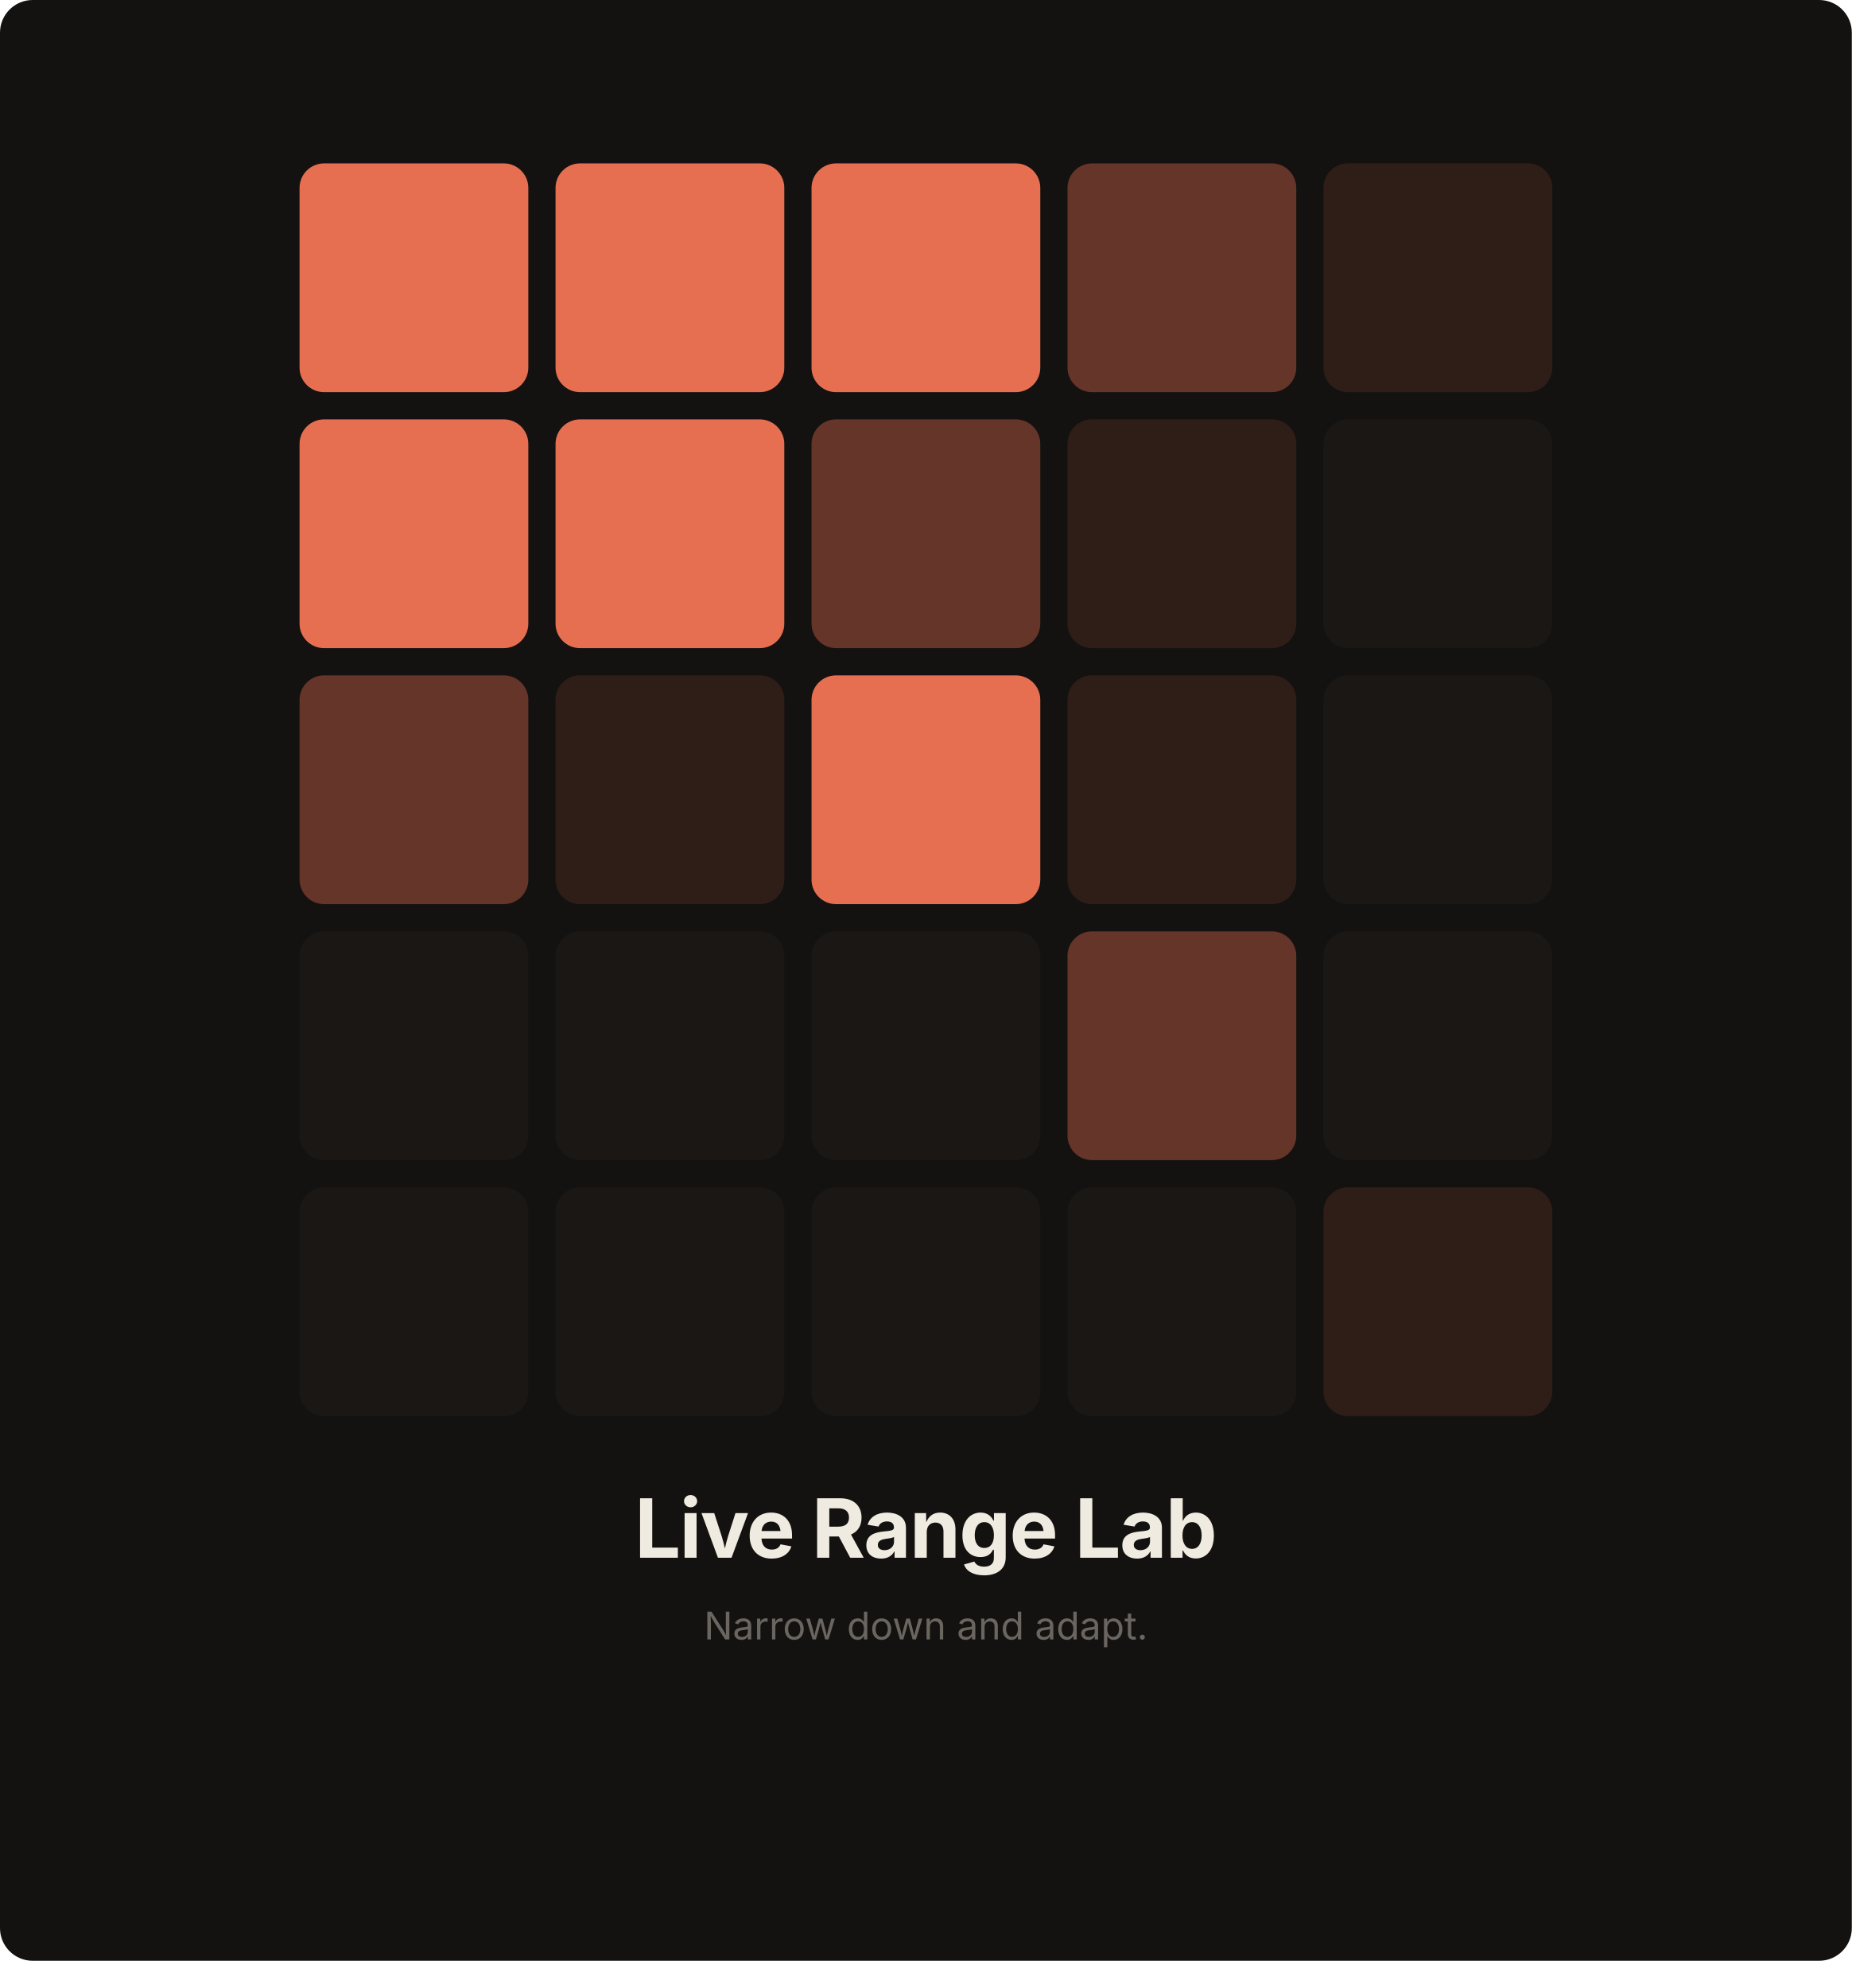
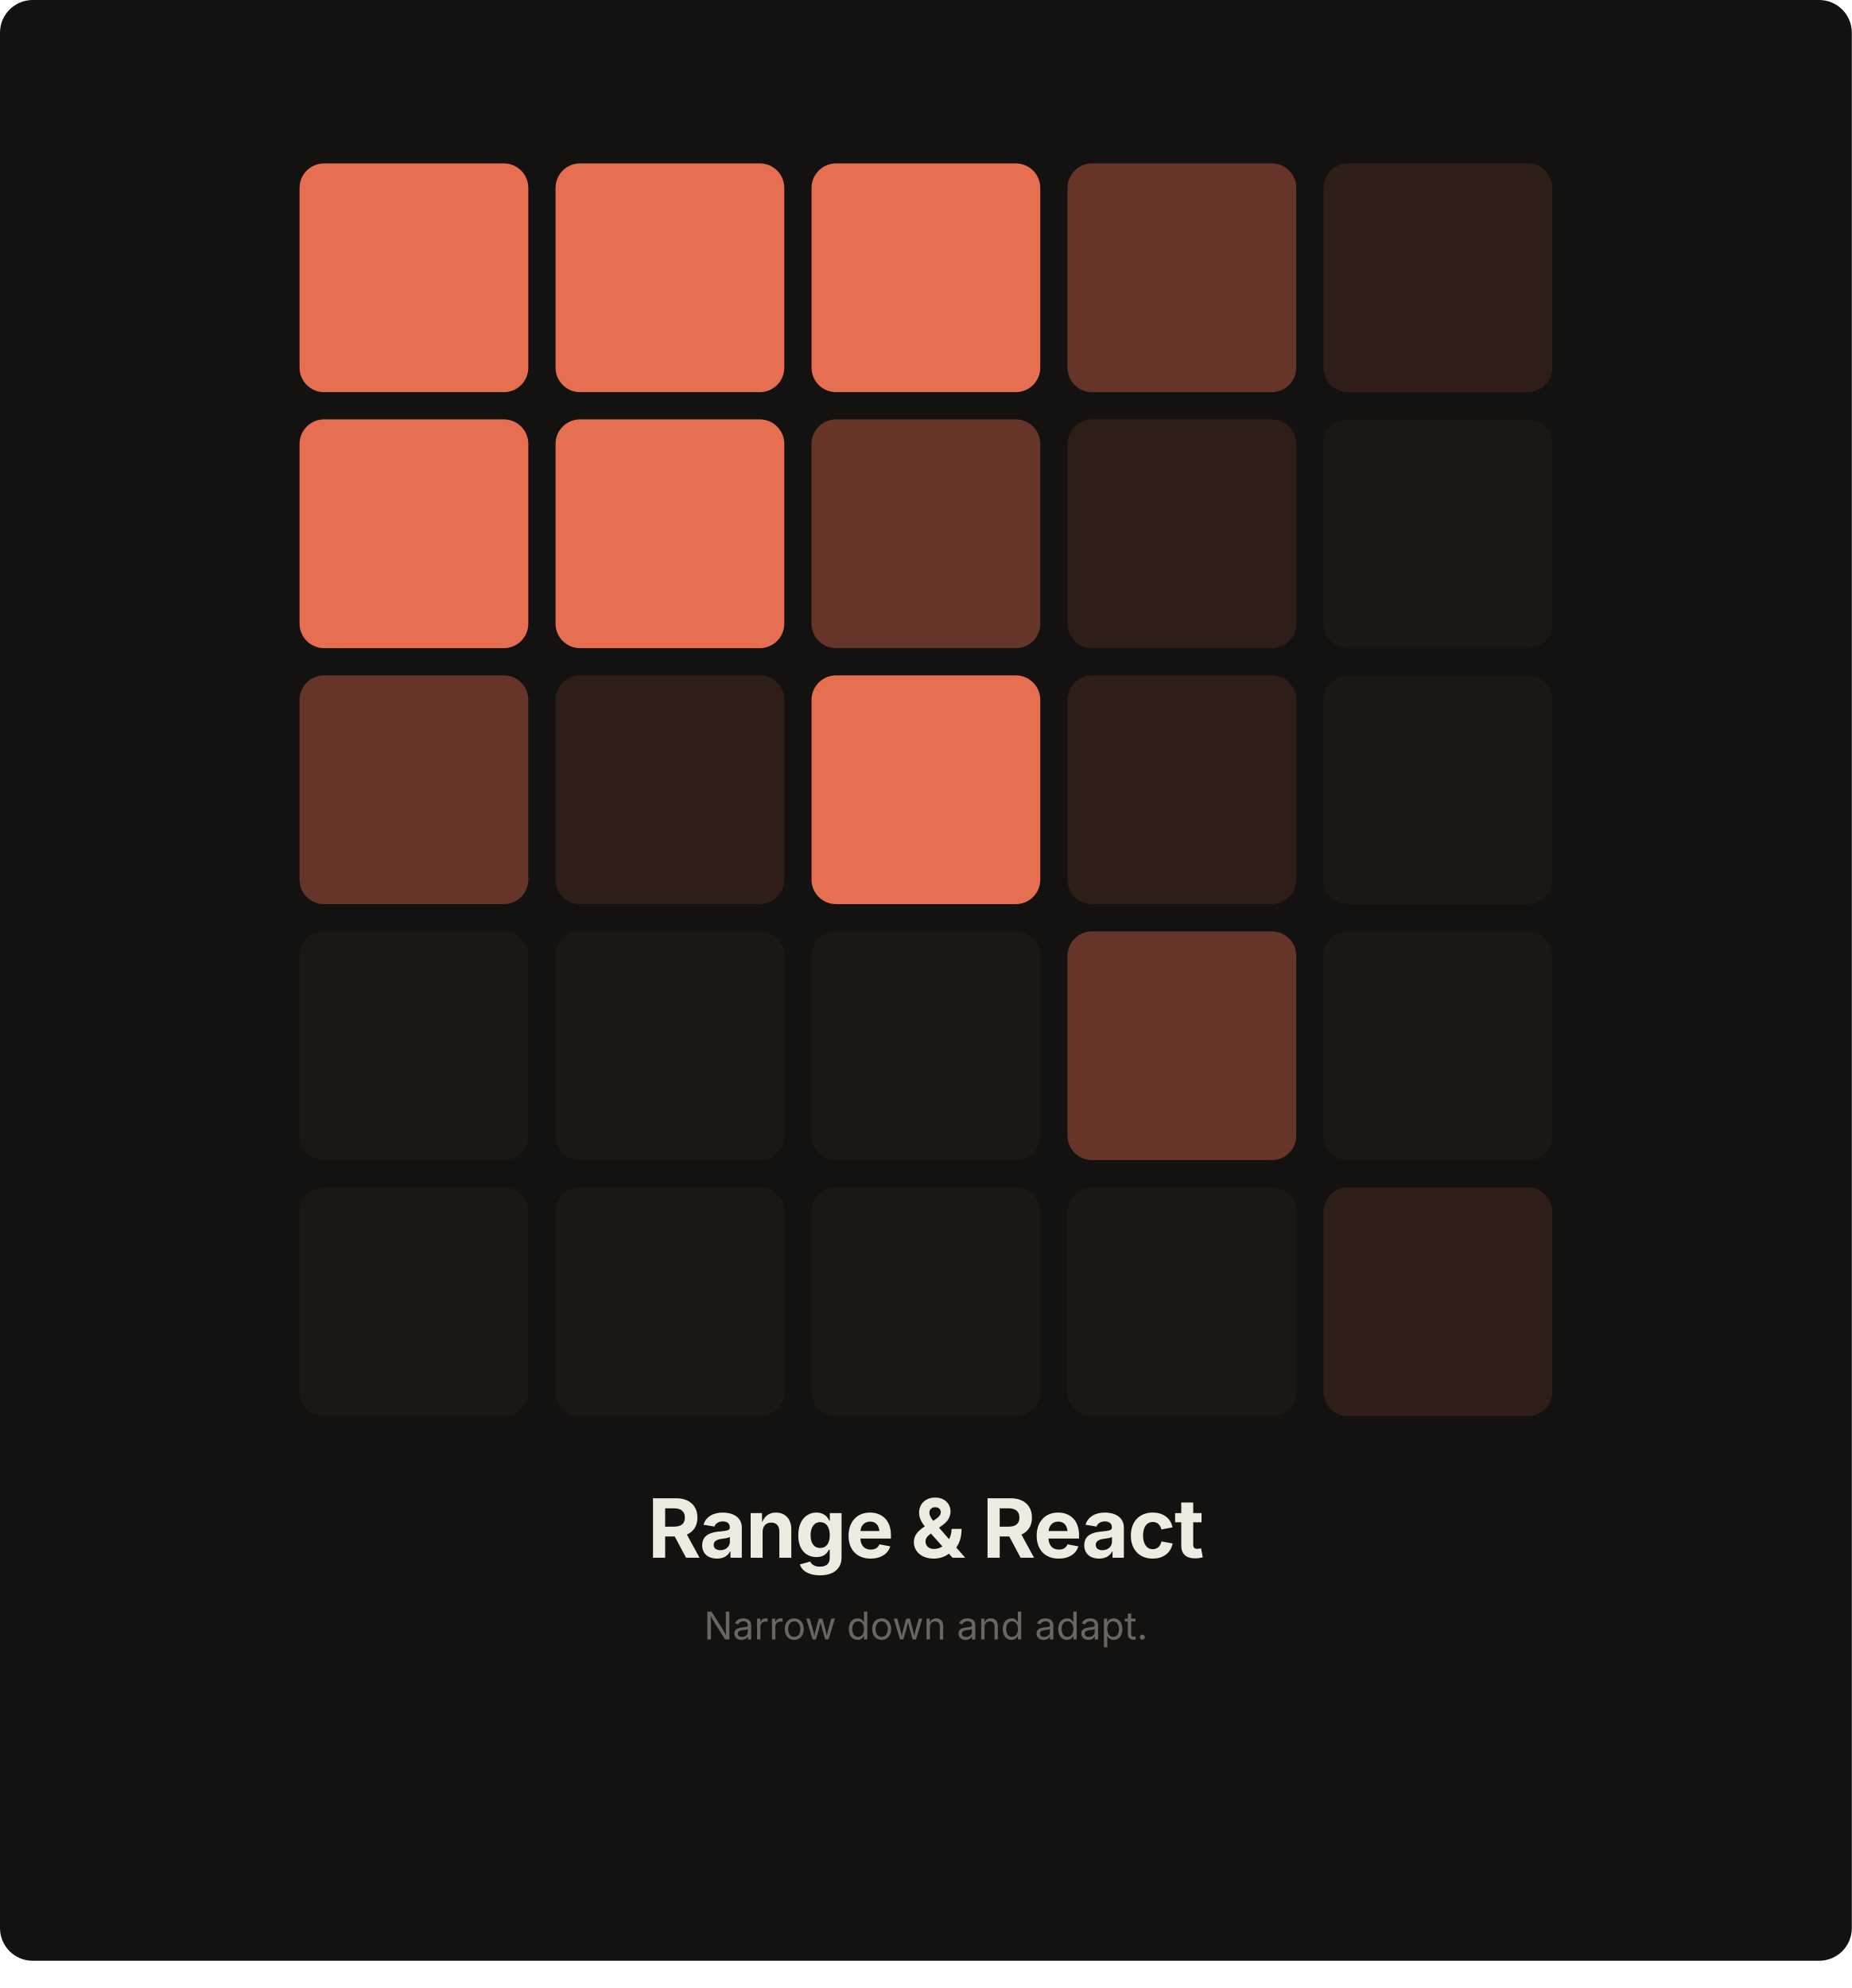
<svg xmlns="http://www.w3.org/2000/svg" width="100%" viewBox="0 0 680 730">
  <defs />
  <rect width="680" height="720" rx="12" style="fill:rgb(20, 18, 16);stroke:none;color:rgb(0, 0, 0);stroke-width:1px;stroke-linecap:butt;stroke-linejoin:miter;opacity:1;font-family:&quot;Anthropic Sans&quot;, -apple-system, &quot;system-ui&quot;, &quot;Segoe UI&quot;, sans-serif;font-size:16px;font-weight:400;text-anchor:start;dominant-baseline:auto" />
  <rect x="110" y="60" width="84" height="84" rx="9" fill="#E76F51" style="fill:rgb(231, 111, 81);stroke:none;color:rgb(0, 0, 0);stroke-width:1px;stroke-linecap:butt;stroke-linejoin:miter;opacity:1;font-family:&quot;Anthropic Sans&quot;, -apple-system, &quot;system-ui&quot;, &quot;Segoe UI&quot;, sans-serif;font-size:16px;font-weight:400;text-anchor:start;dominant-baseline:auto" />
  <rect x="204" y="60" width="84" height="84" rx="9" fill="#E76F51" style="fill:rgb(231, 111, 81);stroke:none;color:rgb(0, 0, 0);stroke-width:1px;stroke-linecap:butt;stroke-linejoin:miter;opacity:1;font-family:&quot;Anthropic Sans&quot;, -apple-system, &quot;system-ui&quot;, &quot;Segoe UI&quot;, sans-serif;font-size:16px;font-weight:400;text-anchor:start;dominant-baseline:auto" />
  <rect x="298" y="60" width="84" height="84" rx="9" fill="#E76F51" style="fill:rgb(231, 111, 81);stroke:none;color:rgb(0, 0, 0);stroke-width:1px;stroke-linecap:butt;stroke-linejoin:miter;opacity:1;font-family:&quot;Anthropic Sans&quot;, -apple-system, &quot;system-ui&quot;, &quot;Segoe UI&quot;, sans-serif;font-size:16px;font-weight:400;text-anchor:start;dominant-baseline:auto" />
  <rect x="392" y="60" width="84" height="84" rx="9" fill="rgba(231,111,81,0.38)" style="fill:rgba(231, 111, 81, 0.38);stroke:none;color:rgb(0, 0, 0);stroke-width:1px;stroke-linecap:butt;stroke-linejoin:miter;opacity:1;font-family:&quot;Anthropic Sans&quot;, -apple-system, &quot;system-ui&quot;, &quot;Segoe UI&quot;, sans-serif;font-size:16px;font-weight:400;text-anchor:start;dominant-baseline:auto" />
  <rect x="486" y="60" width="84" height="84" rx="9" fill="rgba(231,111,81,0.13)" style="fill:rgba(231, 111, 81, 0.13);stroke:none;color:rgb(0, 0, 0);stroke-width:1px;stroke-linecap:butt;stroke-linejoin:miter;opacity:1;font-family:&quot;Anthropic Sans&quot;, -apple-system, &quot;system-ui&quot;, &quot;Segoe UI&quot;, sans-serif;font-size:16px;font-weight:400;text-anchor:start;dominant-baseline:auto" />
  <rect x="110" y="154" width="84" height="84" rx="9" fill="#E76F51" style="fill:rgb(231, 111, 81);stroke:none;color:rgb(0, 0, 0);stroke-width:1px;stroke-linecap:butt;stroke-linejoin:miter;opacity:1;font-family:&quot;Anthropic Sans&quot;, -apple-system, &quot;system-ui&quot;, &quot;Segoe UI&quot;, sans-serif;font-size:16px;font-weight:400;text-anchor:start;dominant-baseline:auto" />
  <rect x="204" y="154" width="84" height="84" rx="9" fill="#E76F51" style="fill:rgb(231, 111, 81);stroke:none;color:rgb(0, 0, 0);stroke-width:1px;stroke-linecap:butt;stroke-linejoin:miter;opacity:1;font-family:&quot;Anthropic Sans&quot;, -apple-system, &quot;system-ui&quot;, &quot;Segoe UI&quot;, sans-serif;font-size:16px;font-weight:400;text-anchor:start;dominant-baseline:auto" />
  <rect x="298" y="154" width="84" height="84" rx="9" fill="rgba(231,111,81,0.38)" style="fill:rgba(231, 111, 81, 0.38);stroke:none;color:rgb(0, 0, 0);stroke-width:1px;stroke-linecap:butt;stroke-linejoin:miter;opacity:1;font-family:&quot;Anthropic Sans&quot;, -apple-system, &quot;system-ui&quot;, &quot;Segoe UI&quot;, sans-serif;font-size:16px;font-weight:400;text-anchor:start;dominant-baseline:auto" />
  <rect x="392" y="154" width="84" height="84" rx="9" fill="rgba(231,111,81,0.13)" style="fill:rgba(231, 111, 81, 0.13);stroke:none;color:rgb(0, 0, 0);stroke-width:1px;stroke-linecap:butt;stroke-linejoin:miter;opacity:1;font-family:&quot;Anthropic Sans&quot;, -apple-system, &quot;system-ui&quot;, &quot;Segoe UI&quot;, sans-serif;font-size:16px;font-weight:400;text-anchor:start;dominant-baseline:auto" />
  <rect x="486" y="154" width="84" height="84" rx="9" fill="#1A1714" style="fill:rgb(26, 23, 20);stroke:none;color:rgb(0, 0, 0);stroke-width:1px;stroke-linecap:butt;stroke-linejoin:miter;opacity:1;font-family:&quot;Anthropic Sans&quot;, -apple-system, &quot;system-ui&quot;, &quot;Segoe UI&quot;, sans-serif;font-size:16px;font-weight:400;text-anchor:start;dominant-baseline:auto" />
  <rect x="110" y="248" width="84" height="84" rx="9" fill="rgba(231,111,81,0.38)" style="fill:rgba(231, 111, 81, 0.38);stroke:none;color:rgb(0, 0, 0);stroke-width:1px;stroke-linecap:butt;stroke-linejoin:miter;opacity:1;font-family:&quot;Anthropic Sans&quot;, -apple-system, &quot;system-ui&quot;, &quot;Segoe UI&quot;, sans-serif;font-size:16px;font-weight:400;text-anchor:start;dominant-baseline:auto" />
  <rect x="204" y="248" width="84" height="84" rx="9" fill="rgba(231,111,81,0.13)" style="fill:rgba(231, 111, 81, 0.13);stroke:none;color:rgb(0, 0, 0);stroke-width:1px;stroke-linecap:butt;stroke-linejoin:miter;opacity:1;font-family:&quot;Anthropic Sans&quot;, -apple-system, &quot;system-ui&quot;, &quot;Segoe UI&quot;, sans-serif;font-size:16px;font-weight:400;text-anchor:start;dominant-baseline:auto" />
  <rect x="298" y="248" width="84" height="84" rx="9" fill="#E76F51" style="fill:rgb(231, 111, 81);stroke:none;color:rgb(0, 0, 0);stroke-width:1px;stroke-linecap:butt;stroke-linejoin:miter;opacity:1;font-family:&quot;Anthropic Sans&quot;, -apple-system, &quot;system-ui&quot;, &quot;Segoe UI&quot;, sans-serif;font-size:16px;font-weight:400;text-anchor:start;dominant-baseline:auto" />
  <rect x="392" y="248" width="84" height="84" rx="9" fill="rgba(231,111,81,0.13)" style="fill:rgba(231, 111, 81, 0.13);stroke:none;color:rgb(0, 0, 0);stroke-width:1px;stroke-linecap:butt;stroke-linejoin:miter;opacity:1;font-family:&quot;Anthropic Sans&quot;, -apple-system, &quot;system-ui&quot;, &quot;Segoe UI&quot;, sans-serif;font-size:16px;font-weight:400;text-anchor:start;dominant-baseline:auto" />
  <rect x="486" y="248" width="84" height="84" rx="9" fill="#1A1714" style="fill:rgb(26, 23, 20);stroke:none;color:rgb(0, 0, 0);stroke-width:1px;stroke-linecap:butt;stroke-linejoin:miter;opacity:1;font-family:&quot;Anthropic Sans&quot;, -apple-system, &quot;system-ui&quot;, &quot;Segoe UI&quot;, sans-serif;font-size:16px;font-weight:400;text-anchor:start;dominant-baseline:auto" />
  <rect x="110" y="342" width="84" height="84" rx="9" fill="#1A1714" style="fill:rgb(26, 23, 20);stroke:none;color:rgb(0, 0, 0);stroke-width:1px;stroke-linecap:butt;stroke-linejoin:miter;opacity:1;font-family:&quot;Anthropic Sans&quot;, -apple-system, &quot;system-ui&quot;, &quot;Segoe UI&quot;, sans-serif;font-size:16px;font-weight:400;text-anchor:start;dominant-baseline:auto" />
  <rect x="204" y="342" width="84" height="84" rx="9" fill="#1A1714" style="fill:rgb(26, 23, 20);stroke:none;color:rgb(0, 0, 0);stroke-width:1px;stroke-linecap:butt;stroke-linejoin:miter;opacity:1;font-family:&quot;Anthropic Sans&quot;, -apple-system, &quot;system-ui&quot;, &quot;Segoe UI&quot;, sans-serif;font-size:16px;font-weight:400;text-anchor:start;dominant-baseline:auto" />
  <rect x="298" y="342" width="84" height="84" rx="9" fill="#1A1714" style="fill:rgb(26, 23, 20);stroke:none;color:rgb(0, 0, 0);stroke-width:1px;stroke-linecap:butt;stroke-linejoin:miter;opacity:1;font-family:&quot;Anthropic Sans&quot;, -apple-system, &quot;system-ui&quot;, &quot;Segoe UI&quot;, sans-serif;font-size:16px;font-weight:400;text-anchor:start;dominant-baseline:auto" />
  <rect x="392" y="342" width="84" height="84" rx="9" fill="rgba(231,111,81,0.38)" style="fill:rgba(231, 111, 81, 0.38);stroke:none;color:rgb(0, 0, 0);stroke-width:1px;stroke-linecap:butt;stroke-linejoin:miter;opacity:1;font-family:&quot;Anthropic Sans&quot;, -apple-system, &quot;system-ui&quot;, &quot;Segoe UI&quot;, sans-serif;font-size:16px;font-weight:400;text-anchor:start;dominant-baseline:auto" />
  <rect x="486" y="342" width="84" height="84" rx="9" fill="#1A1714" style="fill:rgb(26, 23, 20);stroke:none;color:rgb(0, 0, 0);stroke-width:1px;stroke-linecap:butt;stroke-linejoin:miter;opacity:1;font-family:&quot;Anthropic Sans&quot;, -apple-system, &quot;system-ui&quot;, &quot;Segoe UI&quot;, sans-serif;font-size:16px;font-weight:400;text-anchor:start;dominant-baseline:auto" />
  <rect x="110" y="436" width="84" height="84" rx="9" fill="#1A1714" style="fill:rgb(26, 23, 20);stroke:none;color:rgb(0, 0, 0);stroke-width:1px;stroke-linecap:butt;stroke-linejoin:miter;opacity:1;font-family:&quot;Anthropic Sans&quot;, -apple-system, &quot;system-ui&quot;, &quot;Segoe UI&quot;, sans-serif;font-size:16px;font-weight:400;text-anchor:start;dominant-baseline:auto" />
  <rect x="204" y="436" width="84" height="84" rx="9" fill="#1A1714" style="fill:rgb(26, 23, 20);stroke:none;color:rgb(0, 0, 0);stroke-width:1px;stroke-linecap:butt;stroke-linejoin:miter;opacity:1;font-family:&quot;Anthropic Sans&quot;, -apple-system, &quot;system-ui&quot;, &quot;Segoe UI&quot;, sans-serif;font-size:16px;font-weight:400;text-anchor:start;dominant-baseline:auto" />
  <rect x="298" y="436" width="84" height="84" rx="9" fill="#1A1714" style="fill:rgb(26, 23, 20);stroke:none;color:rgb(0, 0, 0);stroke-width:1px;stroke-linecap:butt;stroke-linejoin:miter;opacity:1;font-family:&quot;Anthropic Sans&quot;, -apple-system, &quot;system-ui&quot;, &quot;Segoe UI&quot;, sans-serif;font-size:16px;font-weight:400;text-anchor:start;dominant-baseline:auto" />
  <rect x="392" y="436" width="84" height="84" rx="9" fill="#1A1714" style="fill:rgb(26, 23, 20);stroke:none;color:rgb(0, 0, 0);stroke-width:1px;stroke-linecap:butt;stroke-linejoin:miter;opacity:1;font-family:&quot;Anthropic Sans&quot;, -apple-system, &quot;system-ui&quot;, &quot;Segoe UI&quot;, sans-serif;font-size:16px;font-weight:400;text-anchor:start;dominant-baseline:auto" />
  <rect x="486" y="436" width="84" height="84" rx="9" fill="rgba(231,111,81,0.13)" style="fill:rgba(231, 111, 81, 0.13);stroke:none;color:rgb(0, 0, 0);stroke-width:1px;stroke-linecap:butt;stroke-linejoin:miter;opacity:1;font-family:&quot;Anthropic Sans&quot;, -apple-system, &quot;system-ui&quot;, &quot;Segoe UI&quot;, sans-serif;font-size:16px;font-weight:400;text-anchor:start;dominant-baseline:auto" />
-   <text x="340" y="572" text-anchor="middle" font-size="30" font-weight="700" letter-spacing="-0.5" style="fill:rgb(240, 235, 224);stroke:none;color:rgb(0, 0, 0);stroke-width:1px;stroke-linecap:butt;stroke-linejoin:miter;opacity:1;font-family:-apple-system, &quot;system-ui&quot;, &quot;Segoe UI&quot;, sans-serif;font-size:30px;font-weight:700;text-anchor:middle;dominant-baseline:auto">Live Range Lab</text>
+   <text x="340" y="572" text-anchor="middle" font-size="30" font-weight="700" letter-spacing="-0.5" style="fill:rgb(240, 235, 224);stroke:none;color:rgb(0, 0, 0);stroke-width:1px;stroke-linecap:butt;stroke-linejoin:miter;opacity:1;font-family:-apple-system, &quot;system-ui&quot;, &quot;Segoe UI&quot;, sans-serif;font-size:30px;font-weight:700;text-anchor:middle;dominant-baseline:auto">Range &amp; React</text>
  <text x="340" y="602" text-anchor="middle" style="fill:rgb(107, 101, 96);stroke:none;color:rgb(0, 0, 0);stroke-width:1px;stroke-linecap:butt;stroke-linejoin:miter;opacity:1;font-family:-apple-system, &quot;system-ui&quot;, &quot;Segoe UI&quot;, sans-serif;font-size:14px;font-weight:400;text-anchor:middle;dominant-baseline:auto">Narrow down and adapt.</text>
</svg>
